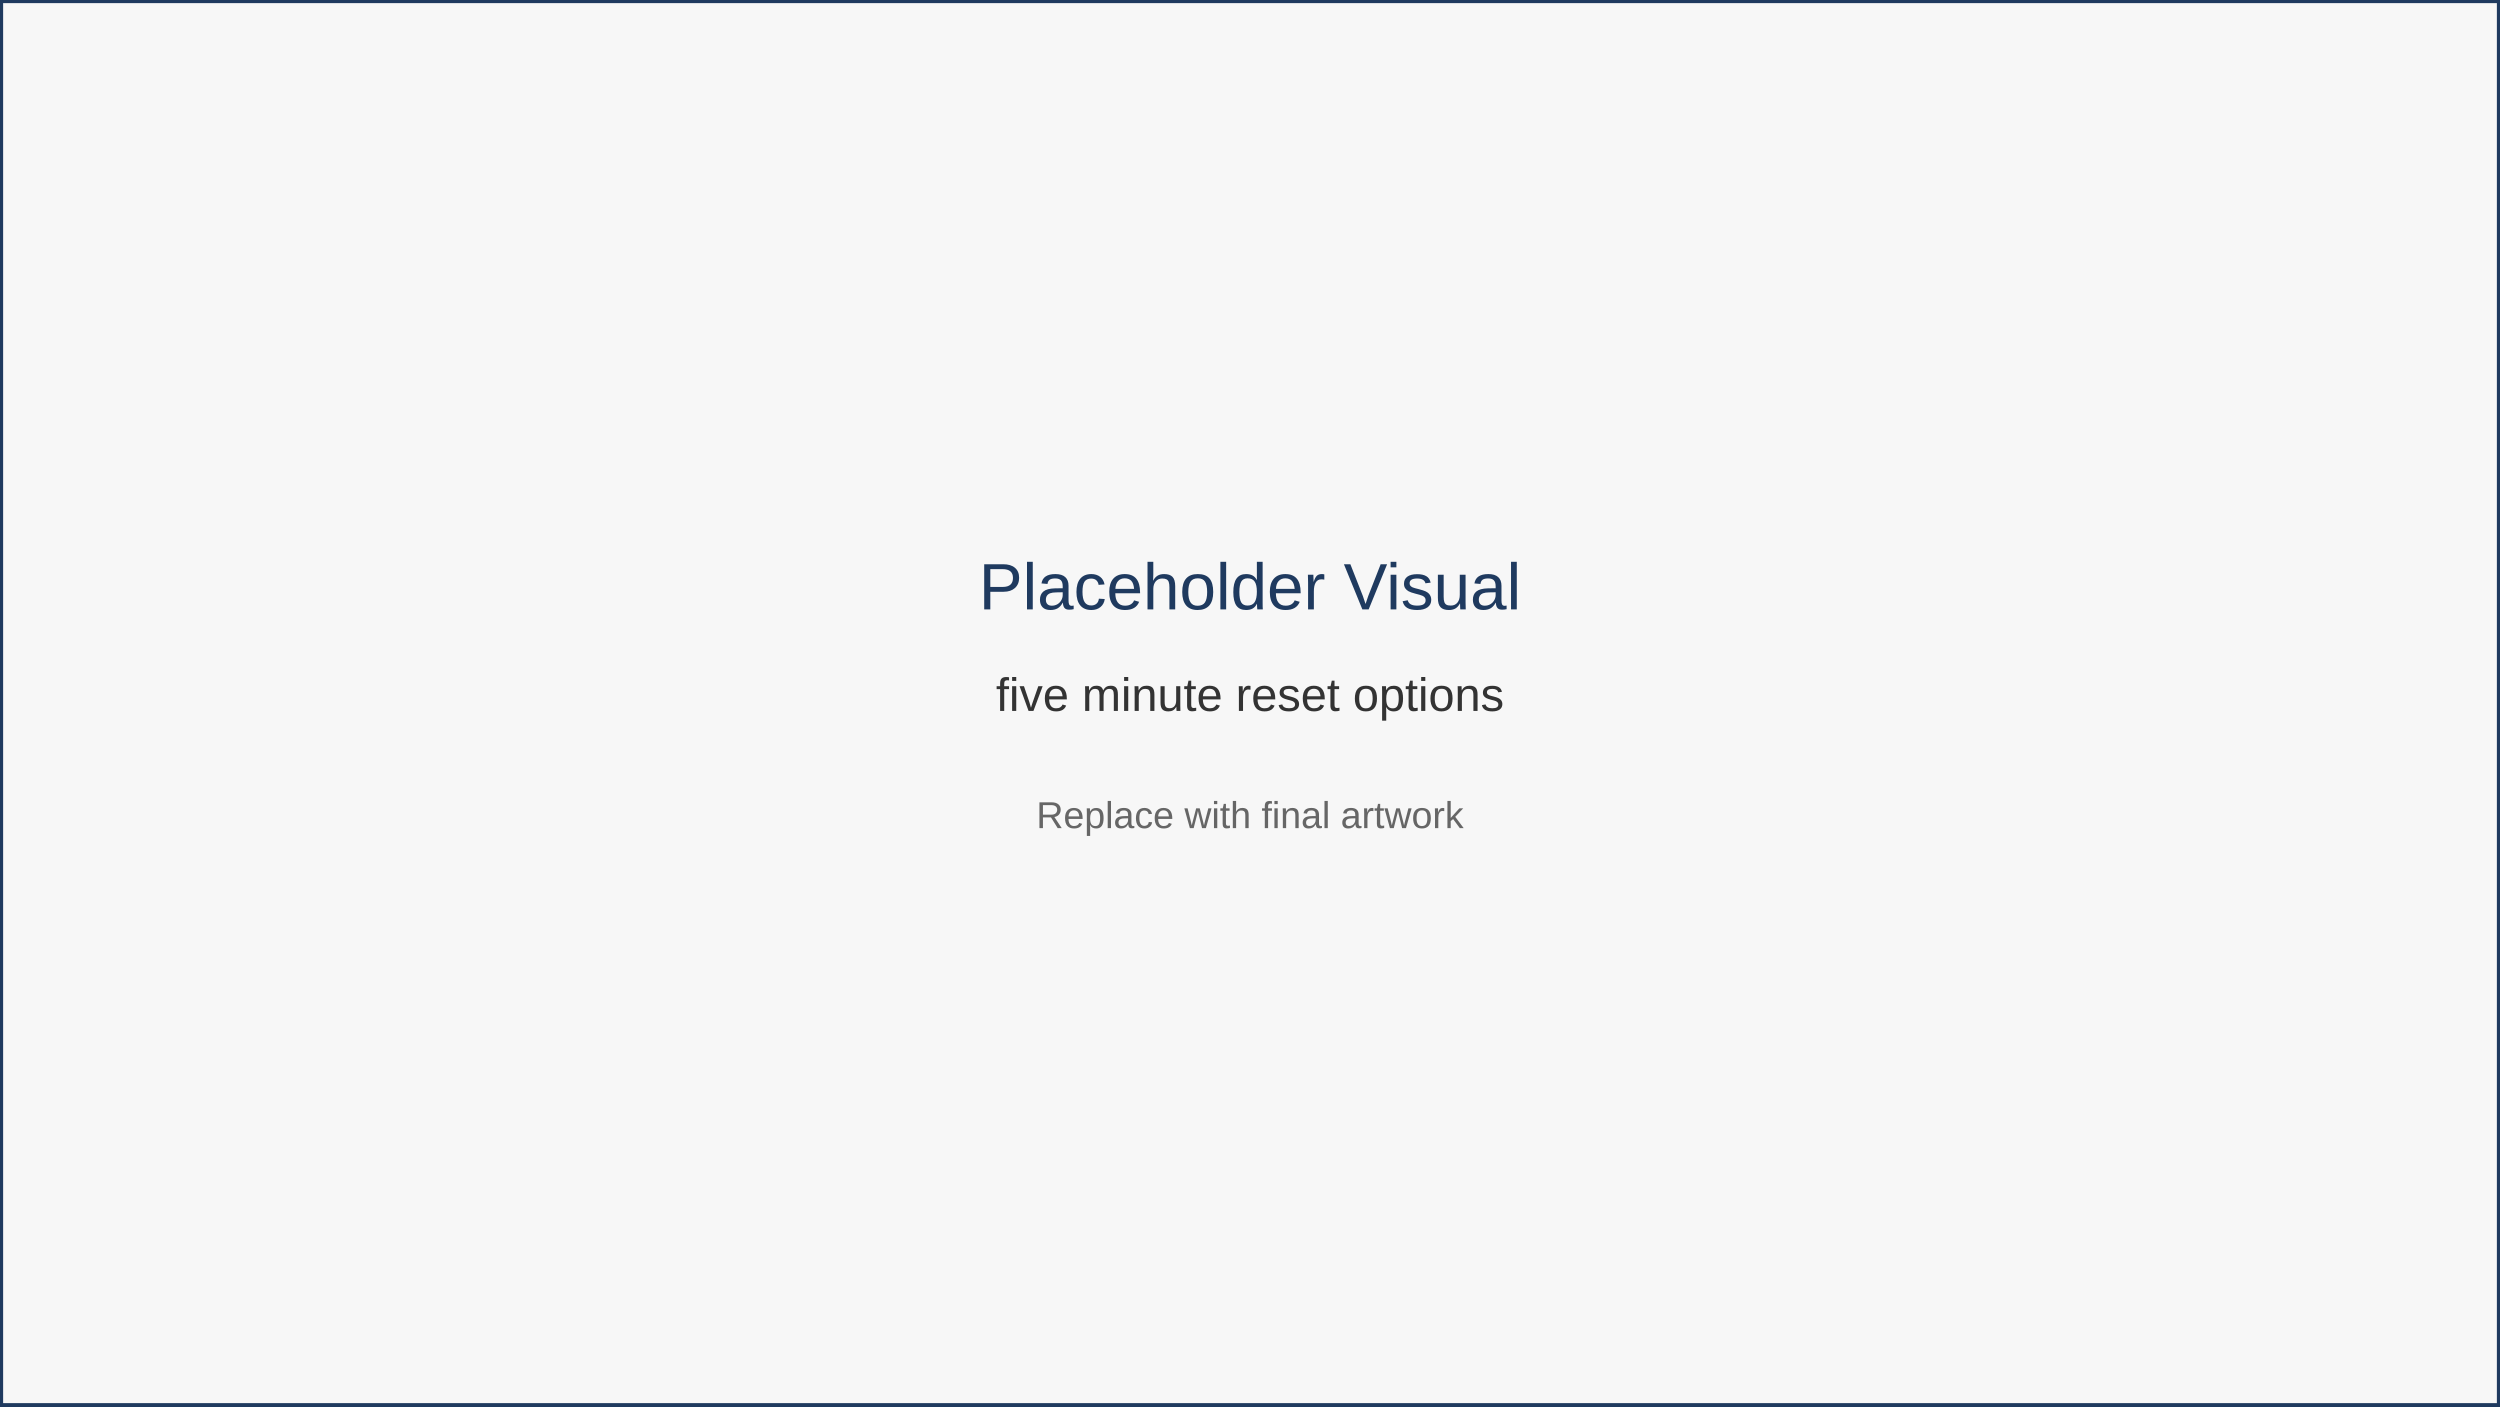
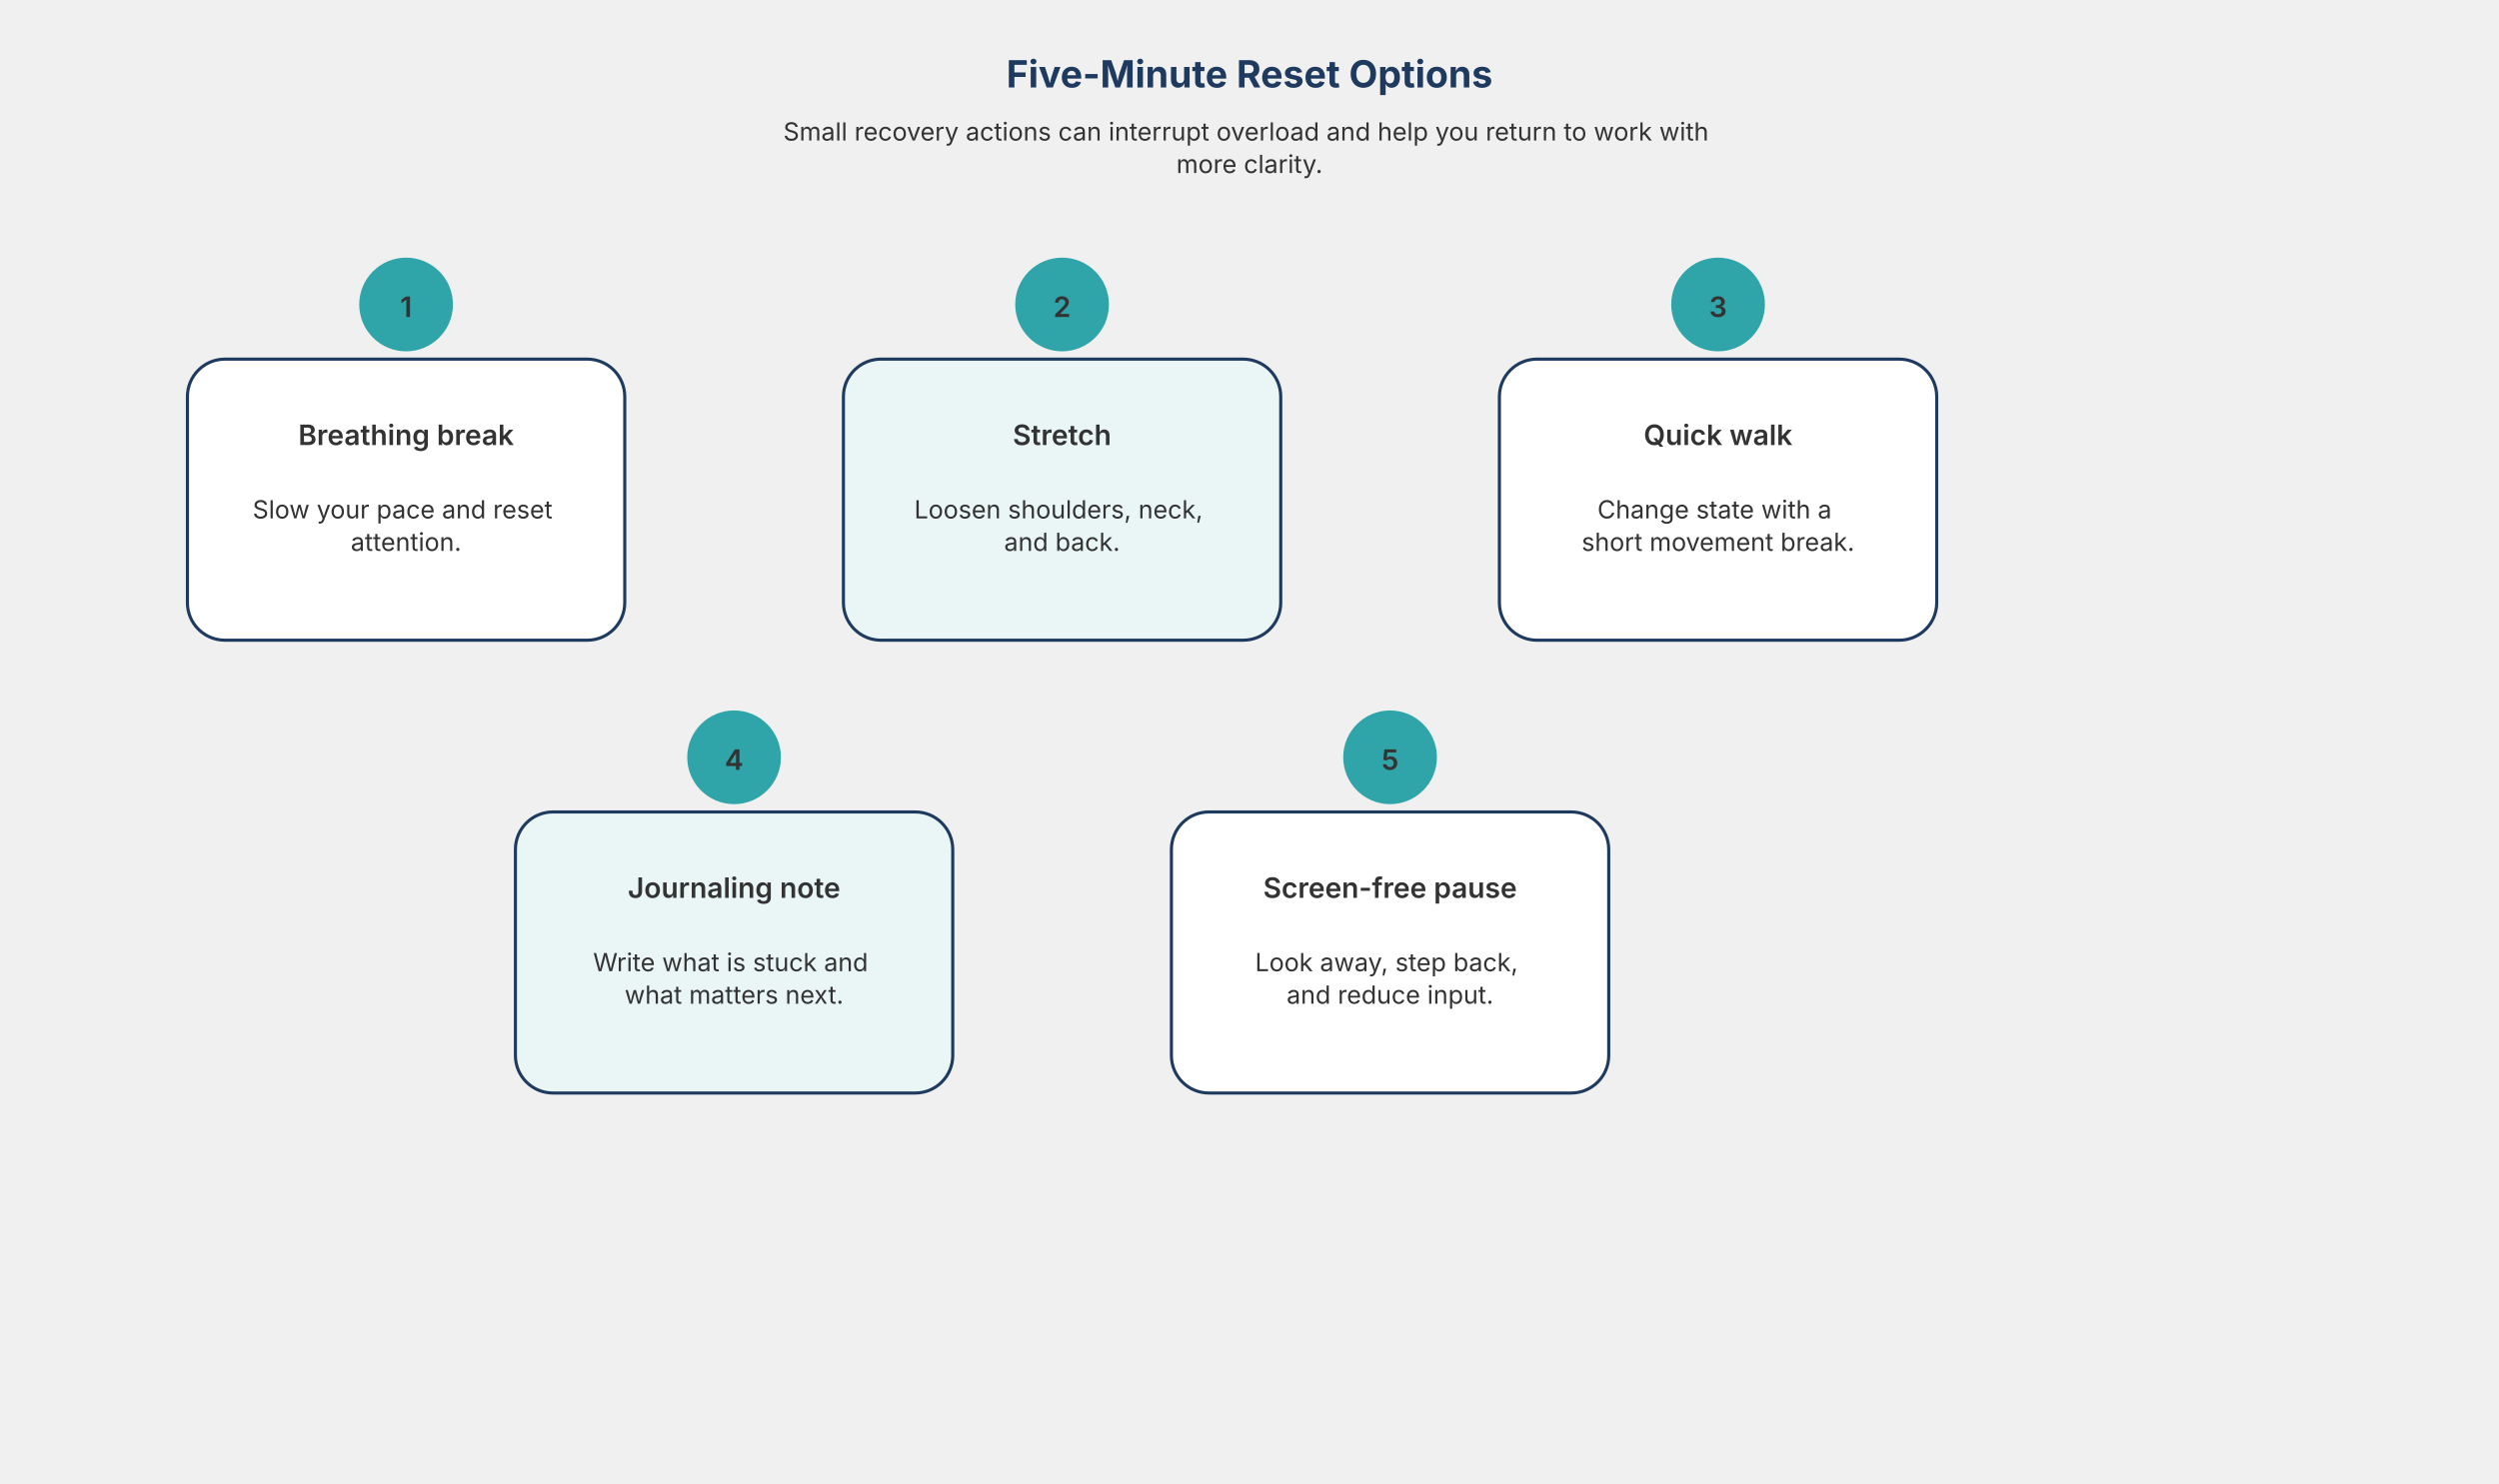
- <svg xmlns="http://www.w3.org/2000/svg" width="1600" height="900" viewBox="0 0 1600 900">
-   <rect width="1600" height="900" fill="#F7F7F7" stroke="#1F3A5F" stroke-width="4" />
-   <text x="800" y="390" text-anchor="middle" font-family="Arial, sans-serif" font-size="42" fill="#1F3A5F">
-     Placeholder Visual
+ <svg xmlns="http://www.w3.org/2000/svg" width="1600" height="950" viewBox="0 0 1600 950" fill="none">
+   <defs>
+     <marker id="arrow" viewBox="0 0 10 10" refX="9" refY="5" markerWidth="8" markerHeight="8" orient="auto-start-reverse">
+       <path d="M 0 0 L 10 5 L 0 10 z" fill="#1F3A5F" />
+     </marker>
+     <style>
+       text { font-family: Inter, Arial, sans-serif; fill: #333333; }
+       .title { font-size: 24px; font-weight: 700; fill: #1F3A5F; }
+       .label { font-size: 18px; font-weight: 600; }
+       .body { font-size: 16px; }
+       .small { font-size: 14px; }
+       .box { stroke: #1F3A5F; stroke-width: 2; }
+       .arrow { stroke: #1F3A5F; stroke-width: 2; fill: none; marker-end: url(#arrow); }
+       .dashed { stroke-dasharray: 8 8; }
+       .icon-circle { fill: #2FA4A9; }
+       .muted { fill: #F7F7F7; }
+     </style>
+   </defs>
+   <text x="800" y="56" text-anchor="middle" class="title">
+     <tspan x="800" dy="0">Five-Minute Reset Options</tspan>
  </text>
-   <text x="800" y="455" text-anchor="middle" font-family="Arial, sans-serif" font-size="30" fill="#333333">
-     five minute reset options
+   <text x="800" y="90" text-anchor="middle" class="body">
+     <tspan x="800" dy="0">Small recovery actions can interrupt overload and help you return to work with</tspan>
+     <tspan x="800" dy="1.3em">more clarity.</tspan>
  </text>
-   <text x="800" y="530" text-anchor="middle" font-family="Arial, sans-serif" font-size="24" fill="#666666">
-     Replace with final artwork
+   <circle cx="260" cy="195" r="30" fill="#2FA4A9" />
+   <text x="260" y="203" text-anchor="middle" class="label">
+     <tspan x="260" dy="0">1</tspan>
+   </text>
+   <rect x="120" y="230" width="280" height="180" rx="24" fill="#FFFFFF" class="box" />
+   <text x="260" y="285" text-anchor="middle" class="label">
+     <tspan x="260" dy="0">Breathing break</tspan>
+   </text>
+   <text x="260" y="332" text-anchor="middle" class="body">
+     <tspan x="260" dy="0">Slow your pace and reset</tspan>
+     <tspan x="260" dy="1.3em">attention.</tspan>
+   </text>
+   <circle cx="680" cy="195" r="30" fill="#2FA4A9" />
+   <text x="680" y="203" text-anchor="middle" class="label">
+     <tspan x="680" dy="0">2</tspan>
+   </text>
+   <rect x="540" y="230" width="280" height="180" rx="24" fill="#EAF6F6" class="box" />
+   <text x="680" y="285" text-anchor="middle" class="label">
+     <tspan x="680" dy="0">Stretch</tspan>
+   </text>
+   <text x="680" y="332" text-anchor="middle" class="body">
+     <tspan x="680" dy="0">Loosen shoulders, neck,</tspan>
+     <tspan x="680" dy="1.3em">and back.</tspan>
+   </text>
+   <circle cx="1100" cy="195" r="30" fill="#2FA4A9" />
+   <text x="1100" y="203" text-anchor="middle" class="label">
+     <tspan x="1100" dy="0">3</tspan>
+   </text>
+   <rect x="960" y="230" width="280" height="180" rx="24" fill="#FFFFFF" class="box" />
+   <text x="1100" y="285" text-anchor="middle" class="label">
+     <tspan x="1100" dy="0">Quick walk</tspan>
+   </text>
+   <text x="1100" y="332" text-anchor="middle" class="body">
+     <tspan x="1100" dy="0">Change state with a</tspan>
+     <tspan x="1100" dy="1.3em">short movement break.</tspan>
+   </text>
+   <circle cx="470" cy="485" r="30" fill="#2FA4A9" />
+   <text x="470" y="493" text-anchor="middle" class="label">
+     <tspan x="470" dy="0">4</tspan>
+   </text>
+   <rect x="330" y="520" width="280" height="180" rx="24" fill="#EAF6F6" class="box" />
+   <text x="470" y="575" text-anchor="middle" class="label">
+     <tspan x="470" dy="0">Journaling note</tspan>
+   </text>
+   <text x="470" y="622" text-anchor="middle" class="body">
+     <tspan x="470" dy="0">Write what is stuck and</tspan>
+     <tspan x="470" dy="1.3em">what matters next.</tspan>
+   </text>
+   <circle cx="890" cy="485" r="30" fill="#2FA4A9" />
+   <text x="890" y="493" text-anchor="middle" class="label">
+     <tspan x="890" dy="0">5</tspan>
+   </text>
+   <rect x="750" y="520" width="280" height="180" rx="24" fill="#FFFFFF" class="box" />
+   <text x="890" y="575" text-anchor="middle" class="label">
+     <tspan x="890" dy="0">Screen-free pause</tspan>
+   </text>
+   <text x="890" y="622" text-anchor="middle" class="body">
+     <tspan x="890" dy="0">Look away, step back,</tspan>
+     <tspan x="890" dy="1.3em">and reduce input.</tspan>
  </text>
</svg>
